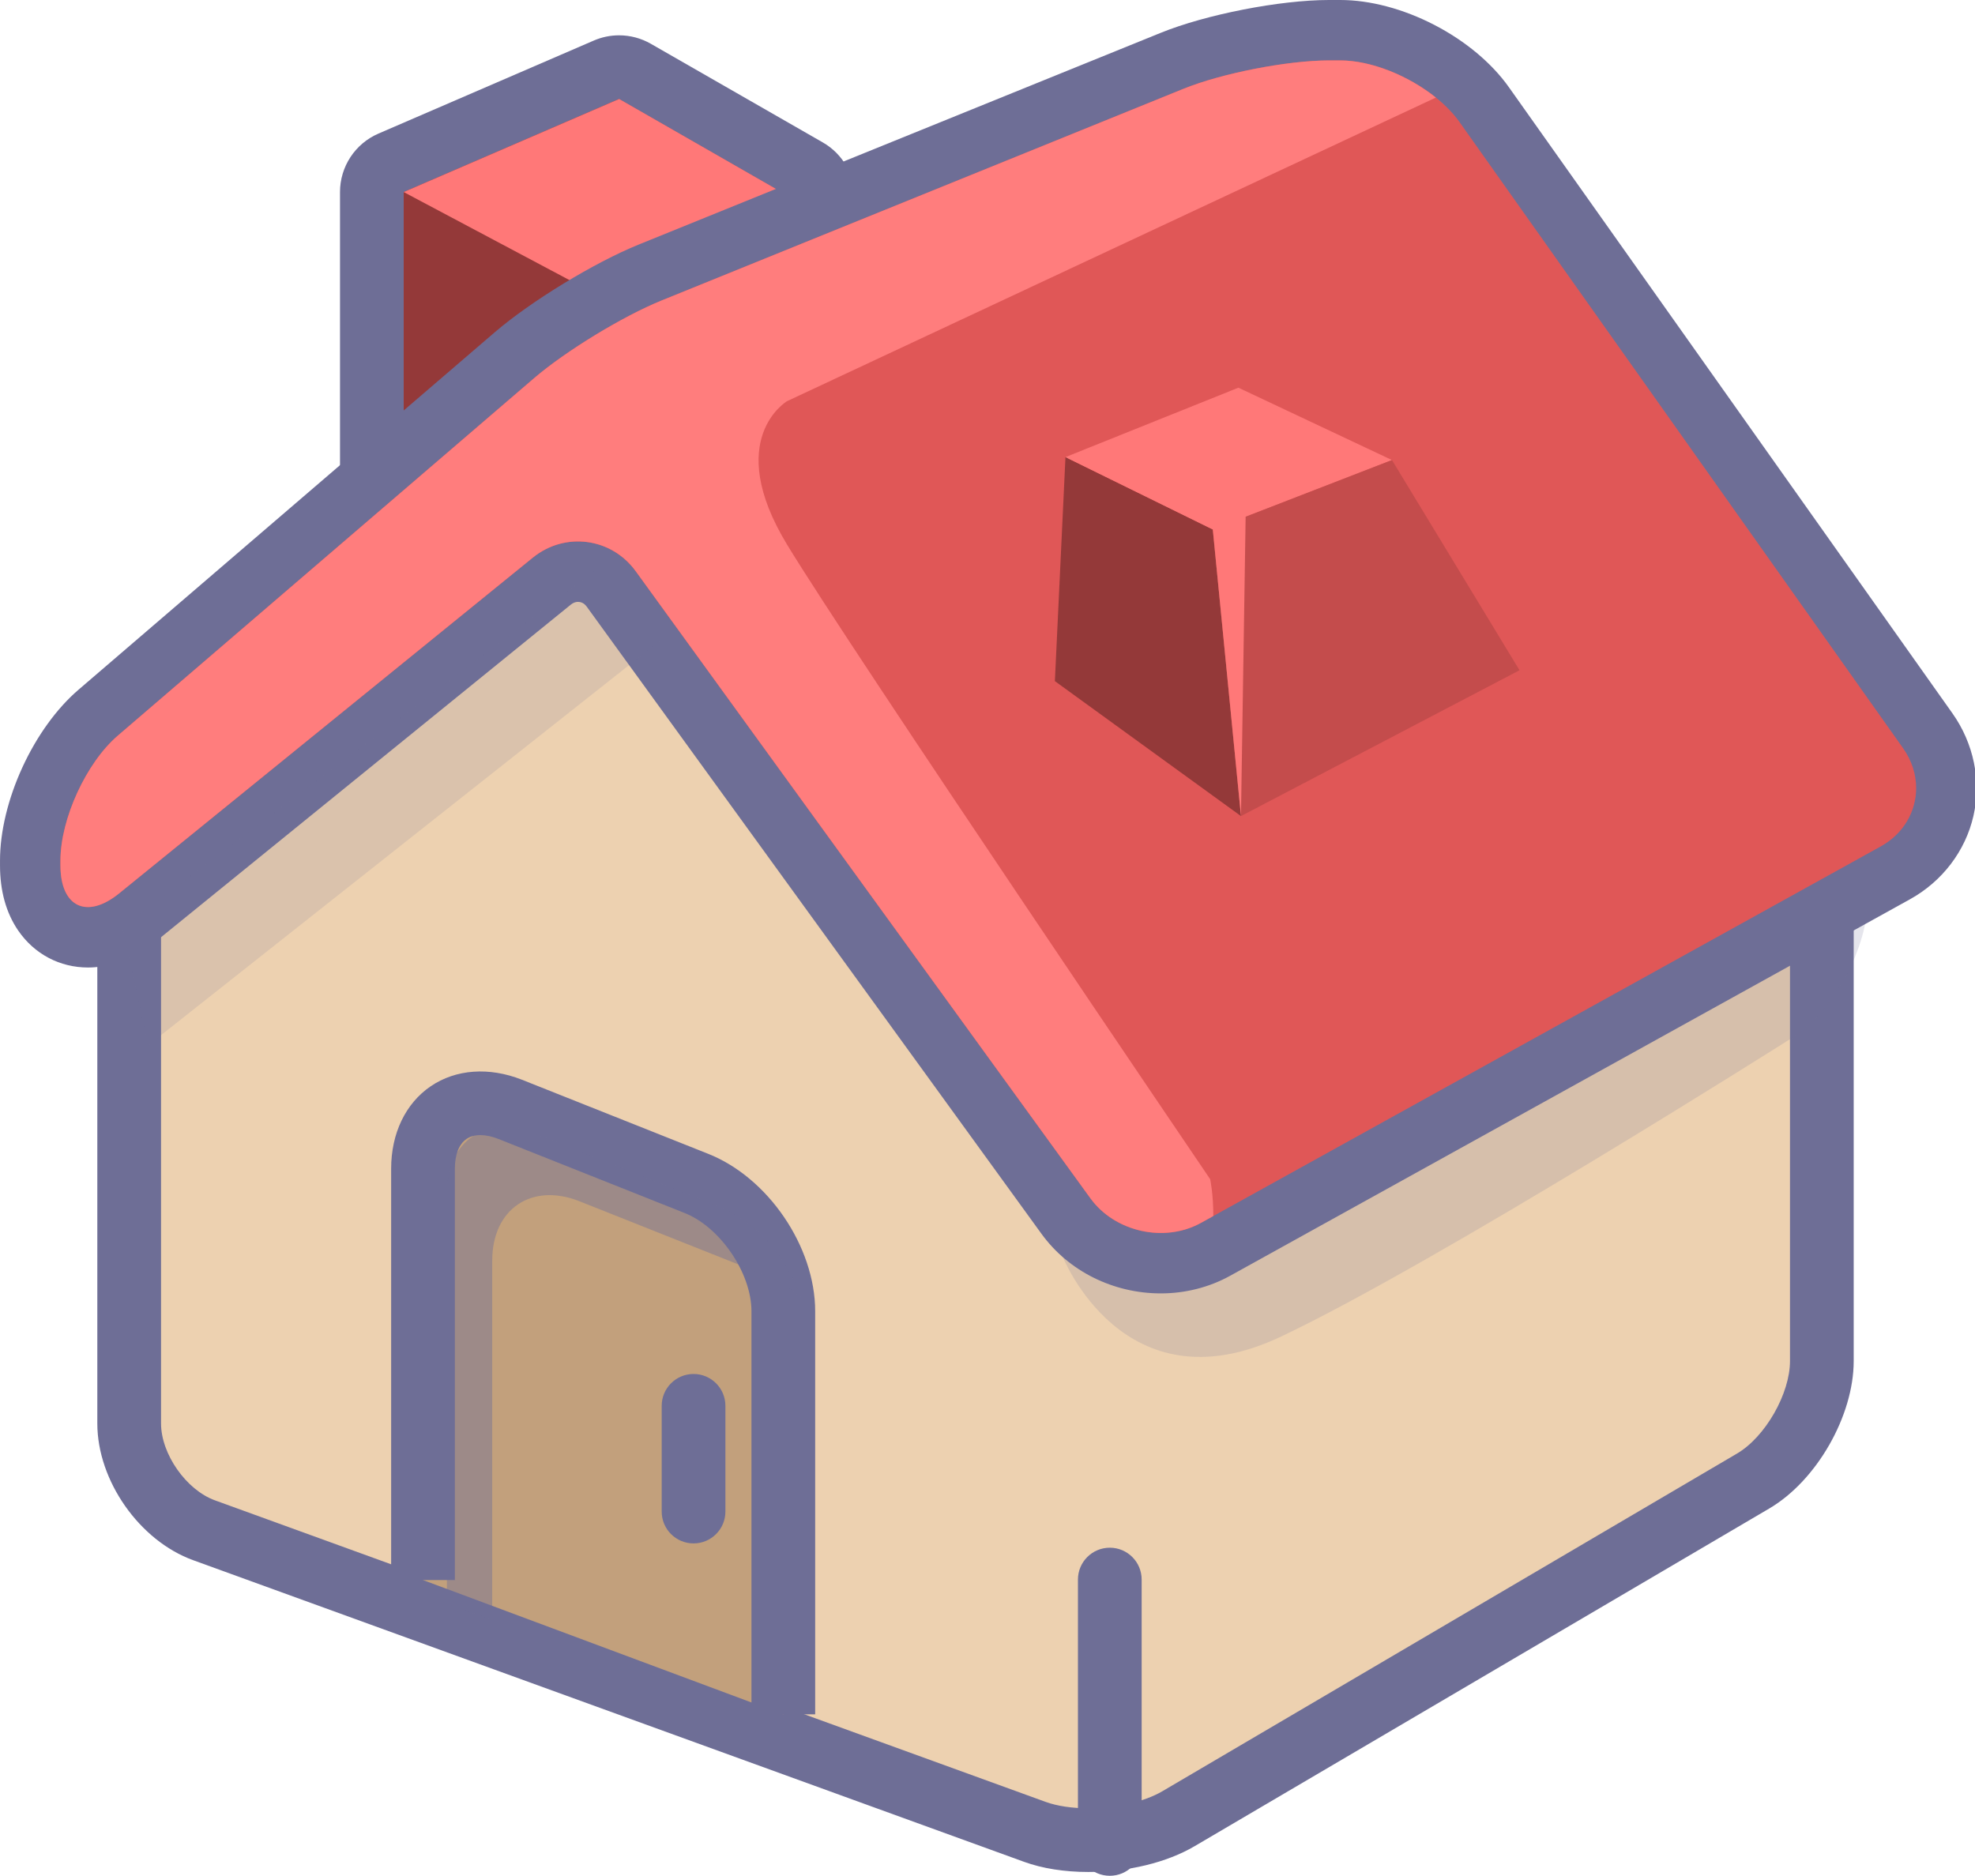
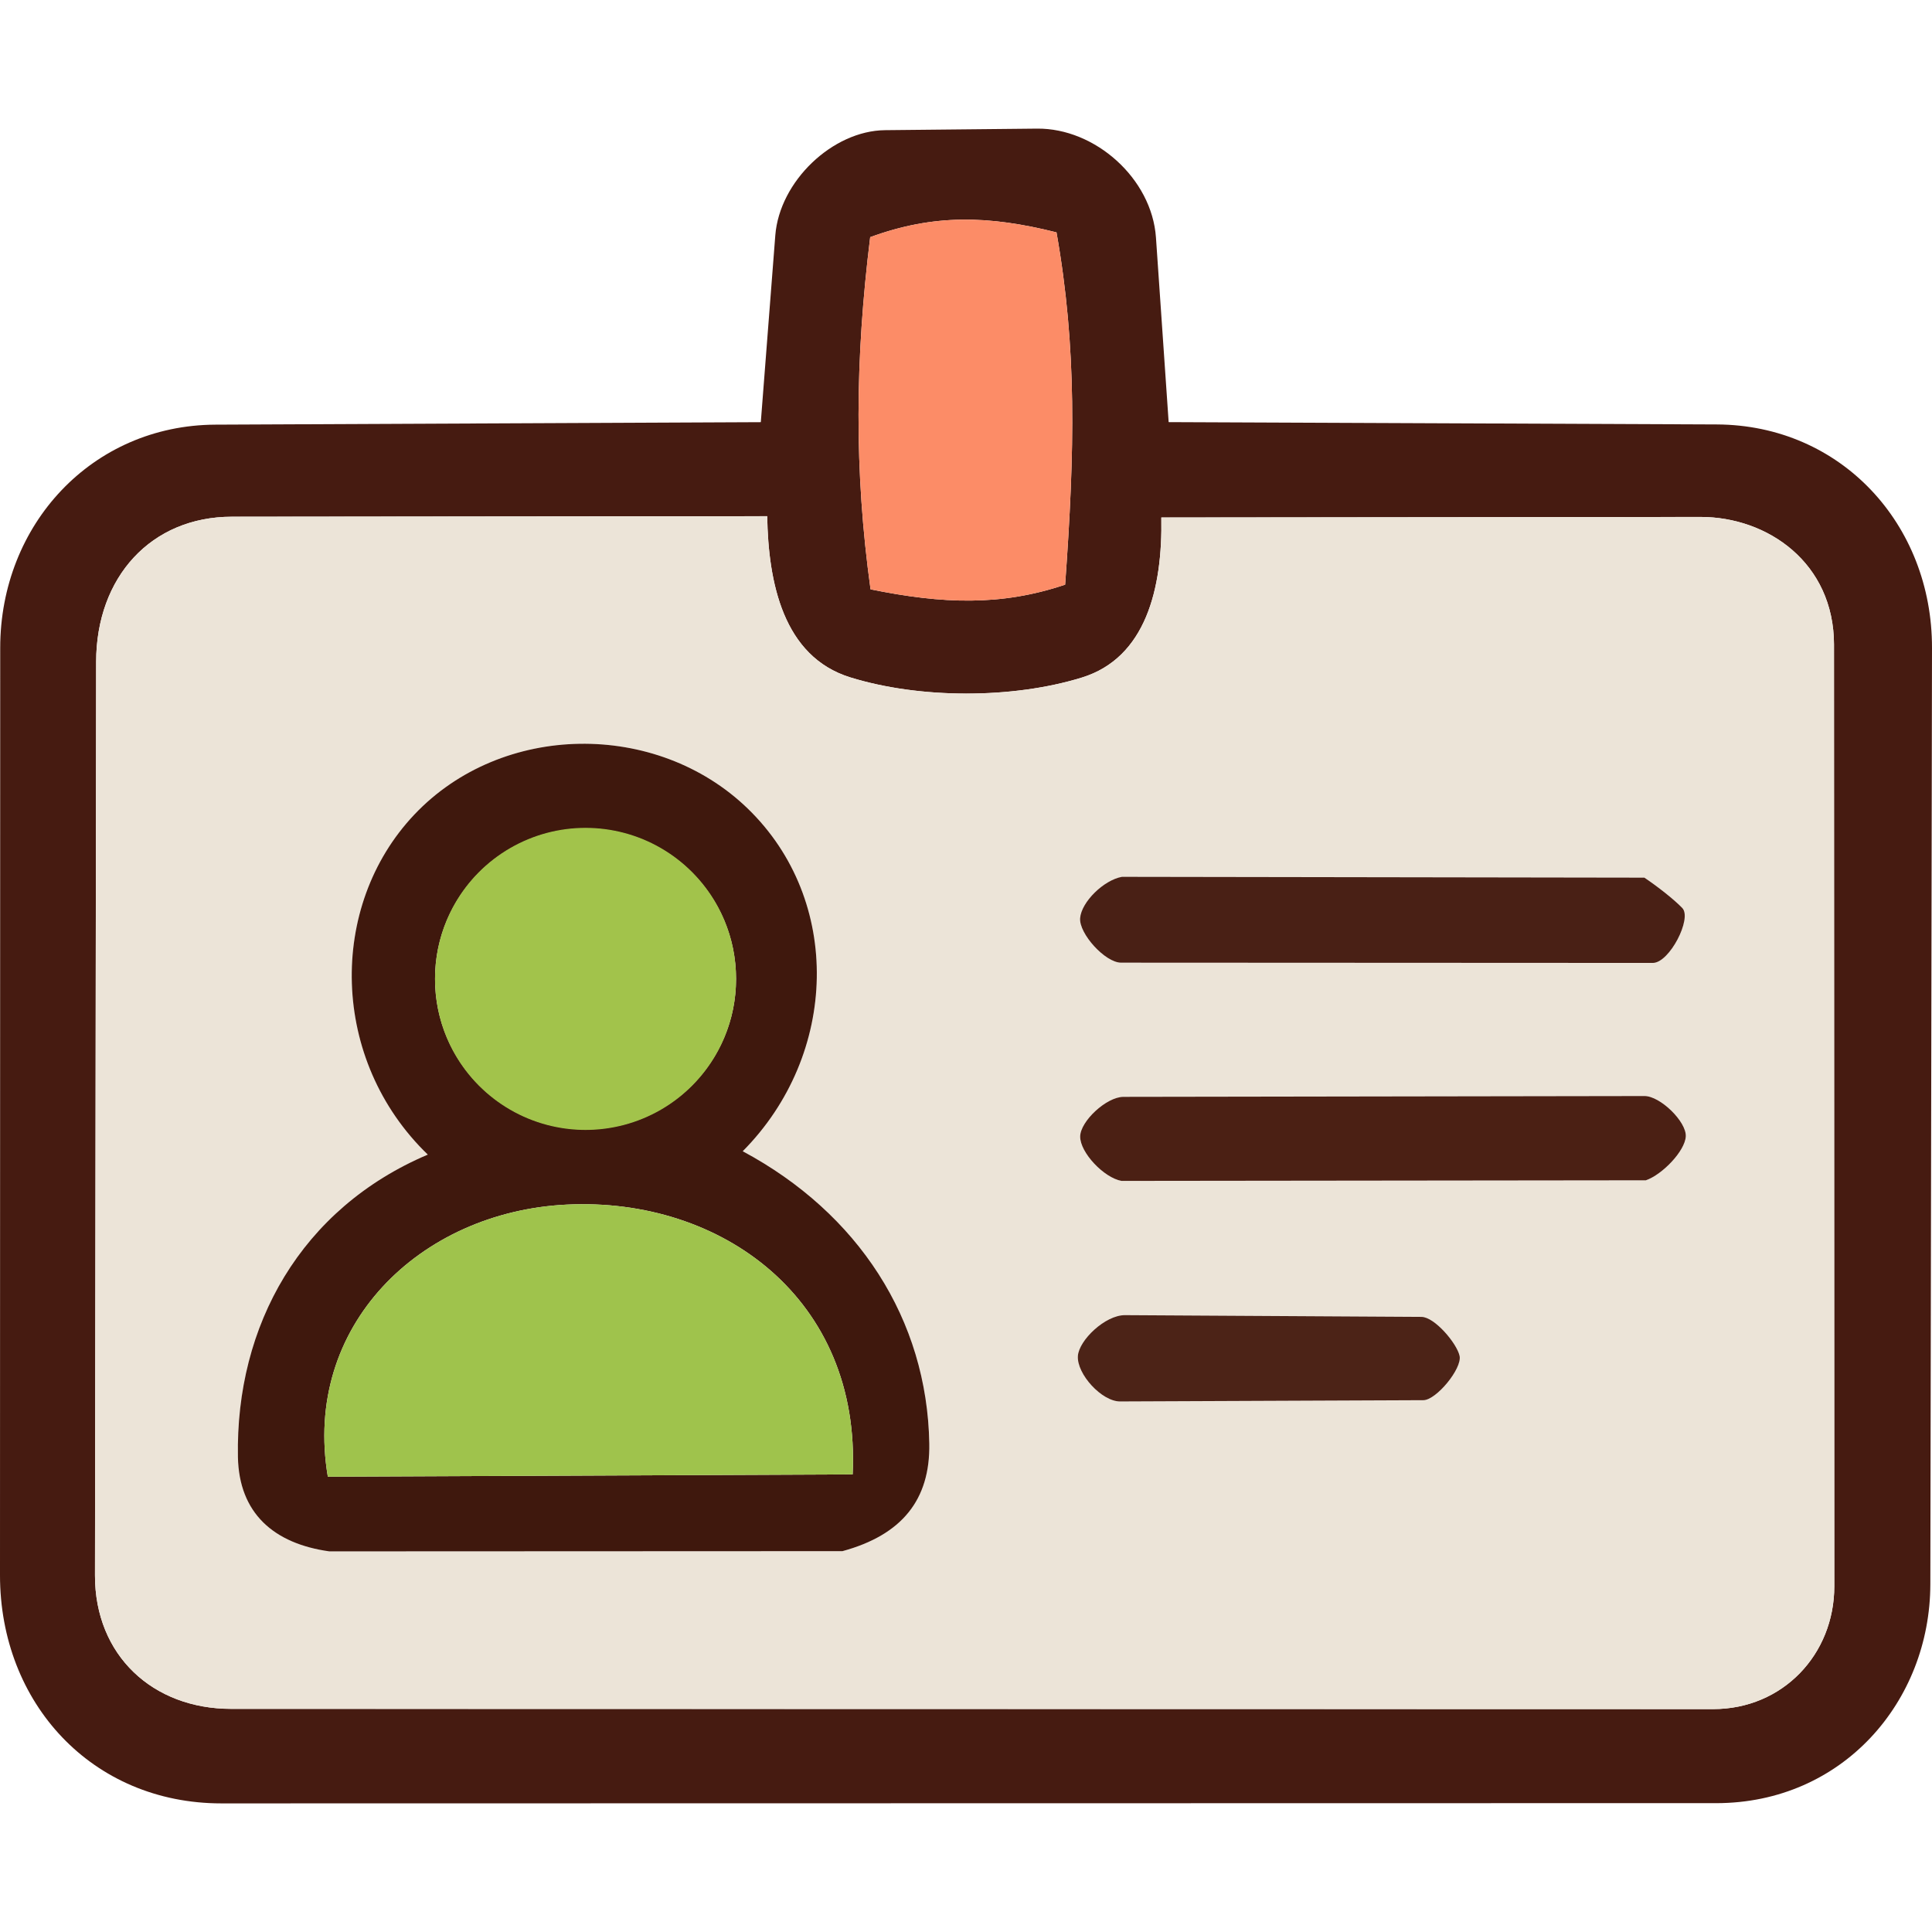
- <svg xmlns="http://www.w3.org/2000/svg" t="1716009858009" class="icon" viewBox="0 0 1078 1024" version="1.1" p-id="3694" width="33.688" height="32">
-   <path d="M331.013 38.093L213.457 88.884a17.401 17.401 0 0 0-10.494 15.971v189.983a17.384 17.384 0 0 0 25.956 15.123s76.89-43.566 90.71-51.408c3.595 1.882 99.238 51.673 99.238 51.673a17.392 17.392 0 0 0 25.413-14.971l4.89-186.896a17.375 17.375 0 0 0-8.733-15.536L346.563 38.971a17.384 17.384 0 0 0-15.549-0.878zM301.901 238.769c0 2.191 0.478 3.938 1.043 5.612a17.323 17.323 0 0 1-1.043-5.612z m1.934 7.746c0.722 1.361 1.504 2.682 2.53 3.73a16.693 16.693 0 0 1-2.53-3.73z m6.699 7.277a17.271 17.271 0 0 1-4.078-3.412c1.539 1.543 3.343 2.773 5.203 3.895-0.369-0.2-0.769-0.274-1.126-0.483z" fill="#E05757" p-id="3695" />
-   <path d="M337.908 19.279a34.733 34.733 0 0 0-13.789 2.852L206.558 72.926a34.781 34.781 0 0 0-20.983 31.933v189.987a34.755 34.755 0 0 0 17.271 30.038 34.702 34.702 0 0 0 34.646 0.217L319.985 278.345l90.862 47.309a34.863 34.863 0 0 0 33.707-0.882 34.802 34.802 0 0 0 17.119-29.064l4.895-186.883a34.772 34.772 0 0 0-17.462-31.073L355.218 23.891a34.815 34.815 0 0 0-17.31-4.612zM220.351 104.85l117.561-50.804 93.892 53.86-4.895 186.888-107.624-56.02L220.351 294.837V104.85z" fill="#6E6E96" p-id="3696" />
-   <path d="M220.351 294.829V104.846l117.557-50.791 46.305 147.925z" fill="#943939" p-id="3697" />
-   <path d="M220.351 104.846L319.29 157.406l112.51-49.5-93.892-53.851z" fill="#FF7878" p-id="3698" />
-   <path d="M319.29 157.406v81.363l107.615 56.033 4.895-186.896z" fill="#C44C4C" p-id="3699" />
-   <path d="M103.959 414.355c-18.397 15.271-33.459 47.317-33.459 71.226v291.495c0 23.909 18.388 50.147 40.862 58.302L564.897 1000.035c22.474 8.155 57.72 4.921 78.338-7.19l313.699-184.371c20.609-12.106 37.476-41.575 37.476-65.484V465.132c0-23.909-11.059-59.607-24.565-79.333l-203.132-296.485c-13.506-19.722-42.731-28.595-64.936-19.718L390.42 194.121c-22.192 8.877-55.42 28.634-73.817 43.896L103.959 414.355z" fill="#EDD1B0" p-id="3700" />
-   <path d="M593.992 1021.922c-12.919 0-25.03-1.913-35.024-5.542L105.429 851.718c-29.338-10.642-52.317-43.431-52.317-74.647v-291.495c0-28.947 17.458-66.11 39.745-84.606l212.644-176.337c19.935-16.54 54.403-37.032 78.46-46.652l311.352-124.525c7.786-3.112 16.214-4.69 25.061-4.69 24.448 0 47.704 11.776 60.68 30.729l203.132 296.485c15.484 22.613 27.612 61.776 27.612 89.162v277.854c0 29.96-20.231 65.305-46.057 80.481l-313.699 184.366c-15.241 8.951-36.402 14.08-58.05 14.08z m126.381-938.385c-4.404 0-8.49 0.743-12.15 2.204L396.875 210.266c-20.501 8.203-52.182 27.039-69.174 41.132L115.062 427.739c-14.471 12.011-27.169 39.041-27.169 57.842v291.495c0 16.667 13.741 36.276 29.408 41.958l453.539 164.661c6.142 2.23 14.367 3.456 23.152 3.456 15.184 0.004 30.681-3.56 40.44-9.298l313.699-184.366c15.393-9.046 28.895-32.642 28.895-50.495V465.132c0-20.283-10.055-52.764-21.527-69.509l-203.132-296.481c-6.394-9.337-19.249-15.606-31.994-15.606z" fill="#6E6E96" p-id="3701" />
-   <path d="M604.22 614.184c-23.461 13.65-34.376 45.892-24.248 71.648 0 0 33.255 84.576 119.222 43.831 85.954-40.749 278.675-162.901 278.675-162.901 22.948-14.55 41.736-49.187 41.736-76.982V423.075c0-27.799-19.201-39.371-42.662-25.713l-372.723 216.821z" fill="#6E6E96" opacity=".18" p-id="3702" />
-   <path d="M427.552 935.864v-220.012c0-28.13-21.413-59.567-47.578-69.874l-101.516-40.384c-26.173-10.307-47.583 4.277-47.583 32.398v224.563" fill="#C2A07C" p-id="3703" />
-   <path d="M444.941 935.864h-34.776v-220.012c0-20.931-17.088-46.026-36.563-53.699l-101.568-40.406c-7.086-2.795-13.28-2.799-17.392 0.004-4.112 2.804-6.377 8.568-6.377 16.236v224.563h-34.776v-224.563c0-19.249 7.868-35.641 21.579-44.983 13.715-9.333 31.851-10.655 49.765-3.595l101.568 40.406c32.803 12.924 58.541 50.721 58.541 86.032v220.016z" fill="#6E6E96" p-id="3704" />
-   <path d="M725.407 16.493c-24.922 0-62.558 7.338-85.65 16.71L354.805 148.795c-22.826 9.259-55.342 29.082-74.043 45.135L53.529 389.085c-20.761 17.836-37.037 53.247-37.037 80.616v2.752c0 17.427 6.855 30.699 18.805 36.38 11.954 5.695 26.56 2.656 40.106-8.325L301.167 317.246c4.969-4.025 11.063-5.803 17.171-4.99 6.116 0.804 11.546 4.086 15.306 9.272l248.198 342.342c18.075 24.917 54.694 33.064 81.624 18.153l371.05-205.506c13.758-7.62 23.191-19.97 26.569-34.755 3.369-14.797 0.226-30.008-8.864-42.836L810.113 57.12c-16.136-22.774-50.626-40.61-78.525-40.61h-6.177v-0.017z" fill="#E05757" p-id="3705" />
-   <path d="M731.575 0h-6.177c-26.73 0-67.088 7.872-91.853 17.923l-284.948 115.592c-24.217 9.824-58.741 30.864-78.586 47.904L42.783 376.575c-11.854 10.181-22.718 25.217-30.577 42.344C4.338 436.051 0 454.087 0 469.706v2.752c0 13.945 3.339 25.887 9.898 35.489 8.79 12.85 22.696 20.218 38.128 20.218 8.89 0 22.665-2.582 37.767-14.841l225.767-183.258c1.23-0.995 2.543-1.504 3.904-1.504 1.326 0 3.225 0.452 4.812 2.643l248.198 342.351c14.763 20.37 39.119 32.516 65.14 32.516 13.367 0 26.452-3.33 37.81-9.616l371.063-205.519c17.658-9.776 30.294-26.36 34.668-45.522 4.364-19.149 0.183-39.575-11.494-56.051l-242.108-341.807c-9.329-13.167-23.8-25.248-40.71-33.989C765.93 4.821 747.72 0 731.575 0zM32.99 469.706c0-22.678 14.08-53.321 31.286-68.101l227.224-195.156c17.21-14.776 48.474-33.842 69.492-42.366l284.957-115.605c21.018-8.529 56.777-15.493 79.442-15.493h6.177c22.687 0 51.964 15.132 65.075 33.65l242.108 341.812c4.812 6.79 7.129 14.35 7.138 21.735 0.009 12.724-6.803 24.943-19.366 31.903l-371.054 205.515c-6.725 3.712-14.271 5.486-21.831 5.486-14.789 0-29.634-6.747-38.445-18.901L346.993 311.847c-7.742-10.676-19.544-16.267-31.525-16.267-8.616 0-17.332 2.899-24.7 8.877l-225.763 183.249c-6.238 5.056-12.054 7.473-16.988 7.473-9.011 0-15.036-8.059-15.036-22.722l0.009-2.752z" fill="#6E6E96" p-id="3706" />
-   <path d="M581.555 249.533l80.42 39.51 97.795-37.897-83.819-39.506z" fill="#FF7878" p-id="3707" />
-   <path d="M661.975 289.043l15.38 156.463 152.037-79.612-69.622-114.749z" fill="#C44C4C" p-id="3708" />
-   <path d="M581.555 249.533l-5.777 122.299 101.577 73.674-15.38-156.463z" fill="#943939" p-id="3709" />
-   <path d="M679.898 282.101l-2.543 163.405-15.38-156.463-80.42-39.51z" fill="#FF7878" p-id="3710" />
-   <path d="M660.545 643.73S464.663 355.07 429.617 297.328c-35.05-57.724 0-78.338 0-78.338l354.118-165.731c-14.797-11.898-35.294-20.27-52.151-20.27h-6.177c-22.678 0-58.424 6.973-79.442 15.493L360.999 164.083c-21.014 8.525-52.282 27.591-69.492 42.371L64.28 401.601c-17.206 14.776-31.286 45.422-31.286 68.105v2.752c0 22.683 14.402 29.542 32.02 15.249L290.773 304.444c17.61-14.297 42.901-10.968 56.225 7.39l248.194 342.346c13.311 18.366 40.449 24.387 60.28 13.415l6.781-3.751c0.052-11.954-1.708-20.114-1.708-20.114z" fill="#FF7D7D" p-id="3711" />
-   <path d="M605.755 1024a17.388 17.388 0 0 1-17.388-17.388v-144.326a17.388 17.388 0 0 1 34.776 0v144.326a17.388 17.388 0 0 1-17.388 17.388z" fill="#6E6E96" p-id="3712" />
-   <path d="M268.664 688.144c0-28.125 21.418-42.71 47.578-32.394l101.512 40.38c6.855 2.7 13.363 6.881 19.279 12.046-7.138-21.431-24.2-41.358-44.014-49.161l-101.516-40.384c-26.173-10.307-47.583 4.277-47.583 32.398v224.563l24.743 8.672v-196.121z" fill="#6E6E96" opacity=".44" p-id="3713" />
-   <path d="M378.553 842.555a17.388 17.388 0 0 1-17.388-17.388v-57.724a17.388 17.388 0 0 1 34.776 0v57.724a17.388 17.388 0 0 1-17.388 17.388z" fill="#6E6E96" p-id="3714" />
-   <path d="M80.82 570.683l280.384-221.699-36.95-36.95-257.41 194.273z" fill="#6E6E96" opacity=".15" p-id="3715" />
+ <svg xmlns="http://www.w3.org/2000/svg" t="1790303375915" class="icon" viewBox="0 0 1024 1024" version="1.1" p-id="4135" width="200" height="200">
+   <path d="M909.551 955.699l-792.183 0.137C48.768 955.853-0.017 902.656 0 834.901l0.111-491.511c0.017-65.357 48.666-118.025 114.082-118.315l289.05-1.314 7.68-98.987c2.227-28.689 30.37-55.501 58.189-55.782l80.546-0.819c30.677-0.316 60.868 26.351 63.027 57.762l6.724 97.801 290.5 1.229c65.843 0.282 114.21 52.881 114.091 118.468l-0.879 496.23c-0.111 62.114-46.43 116.036-113.562 116.053z m-345.003-645.82c5.129-71.202 6.272-125.321-4.582-186.718-36.07-9.037-65.024-9.796-98.748 2.534-8.013 64.794-8.525 123.733 0.188 186.667 38.221 7.791 69.231 8.943 103.142-2.483z m407.509 31.915c-0.017-43.588-35.26-67.84-70.784-67.806l-285.747 0.29c0.7 37.769-8.303 74.385-42.095 84.83-36.796 11.375-85.948 11.315-122.769-0.085-35.575-11.017-43.452-50.287-44.032-85.436l-283.776 0.282c-42.684 0.043-71.842 31.906-71.902 76.945l-0.614 484.181c-0.051 42.394 30.652 70.733 72.141 70.733l785.493 0.128c36.915 0 64.256-28.996 64.239-65.126l-0.162-498.944z" fill="#461B11" p-id="4136" />
+   <path d="M972.058 341.794l0.162 498.944c0.009 36.13-27.332 65.135-64.239 65.126l-785.493-0.128c-41.489 0-72.201-28.348-72.141-70.733l0.614-484.181c0.06-45.039 29.218-76.902 71.902-76.945l283.776-0.282c0.58 35.157 8.457 74.419 44.032 85.436 36.821 11.409 85.973 11.469 122.769 0.085 33.792-10.445 42.795-47.061 42.095-84.83l285.747-0.29c35.524-0.034 70.767 24.218 70.784 67.806zM446.507 822.144c31.633-8.602 46.541-27.324 46.046-56.926-1.092-65.946-37.658-122.24-98.884-155.042 50.807-51.2 52.992-133.001 2.594-181.692-48.358-46.72-130.261-45.739-176.64 3.243-46.012 48.597-44.672 130.236 7.125 180.233C159.573 640.486 124.809 702.43 126.114 772.241c0.555 29.781 18.995 45.926 48.469 50.014l271.932-0.119z m429.534-311.774c8.789 0 20.898-23.543 15.633-29.073-4.386-4.608-13.269-11.52-20.113-16.128l-276.915-0.435c-9.651 1.741-21.461 13.286-22.161 21.888-0.666 8.192 13.244 23.612 21.726 23.612l281.83 0.137z m-3.729 115.217c8.73-3.004 20.762-15.488 21.188-23.27 0.427-7.774-13.525-21.419-21.914-21.41l-276.113 0.435c-9.045 0.017-22.878 12.945-22.955 21.009-0.085 8.533 12.595 21.879 21.888 23.543l277.905-0.316zM754.406 742.127c6.827-0.026 20.651-16.819 19.209-23.484-1.442-6.665-13.261-20.634-20.19-20.676l-157.158-0.922c-10.496-0.06-24.422 13.321-24.969 21.666-0.623 9.583 12.689 24.115 22.409 24.081l160.7-0.674z" fill="#ECE4D8" p-id="4137" />
+   <path d="M564.548 309.879c-33.911 11.426-64.913 10.274-103.142 2.483-8.713-62.933-8.209-121.873-0.188-186.667 33.724-12.331 62.677-11.563 98.748-2.534 10.863 61.397 9.711 115.516 4.582 186.718z" fill="#FC8C67" p-id="4138" />
+   <path d="M446.507 822.144l-271.932 0.119c-29.474-4.096-47.906-20.233-48.469-50.014-1.306-69.811 33.451-131.755 100.634-160.282-51.797-49.997-53.137-131.635-7.125-180.233 46.379-48.981 128.282-49.963 176.64-3.243 50.406 48.691 48.222 130.492-2.594 181.692 61.227 32.794 97.792 89.097 98.884 155.042 0.486 29.602-14.413 48.316-46.046 56.926z m-56.388-303.309c0-44.058-35.712-79.77-79.77-79.77s-79.77 35.712-79.77 79.77 35.712 79.77 79.77 79.77 79.77-35.712 79.77-79.77z m61.807 262.622c4.497-92.928-69.41-147.046-151.586-142.993-78.046 3.849-140.083 64.478-126.583 144.222l278.17-1.229z" fill="#3F180D" p-id="4139" />
+   <path d="M872.311 625.587l-277.905 0.316c-9.293-1.664-21.973-15.01-21.888-23.543 0.077-8.064 13.909-21.001 22.955-21.009l276.113-0.435c8.388-0.017 22.34 13.636 21.914 21.41-0.427 7.782-12.467 20.267-21.188 23.27z" fill="#4B2014" p-id="4140" />
+   <path d="M876.041 510.37l-281.83-0.137c-8.474 0-22.391-15.428-21.726-23.612 0.7-8.61 12.51-20.156 22.161-21.888l276.915 0.435c6.844 4.608 15.727 11.52 20.113 16.128 5.265 5.53-6.844 29.082-15.633 29.073z" fill="#492015" p-id="4141" />
+   <path d="M754.406 742.127l-160.7 0.674c-9.728 0.043-23.031-14.498-22.409-24.081 0.538-8.346 14.473-21.726 24.969-21.666l157.158 0.922c6.929 0.043 18.748 14.012 20.19 20.676 1.442 6.665-12.373 23.45-19.209 23.484z" fill="#4C2317" p-id="4142" />
+   <path d="M451.925 781.457l-278.17 1.229c-13.5-79.744 48.538-140.373 126.583-144.222 82.176-4.045 156.083 50.065 151.586 142.993z" fill="#9FC34C" p-id="4143" />
+   <path d="M310.349 518.835m-79.77 0a79.77 79.77 0 1 0 159.539 0 79.77 79.77 0 1 0-159.539 0Z" fill="#A2C34B" p-id="4144" />
</svg>
